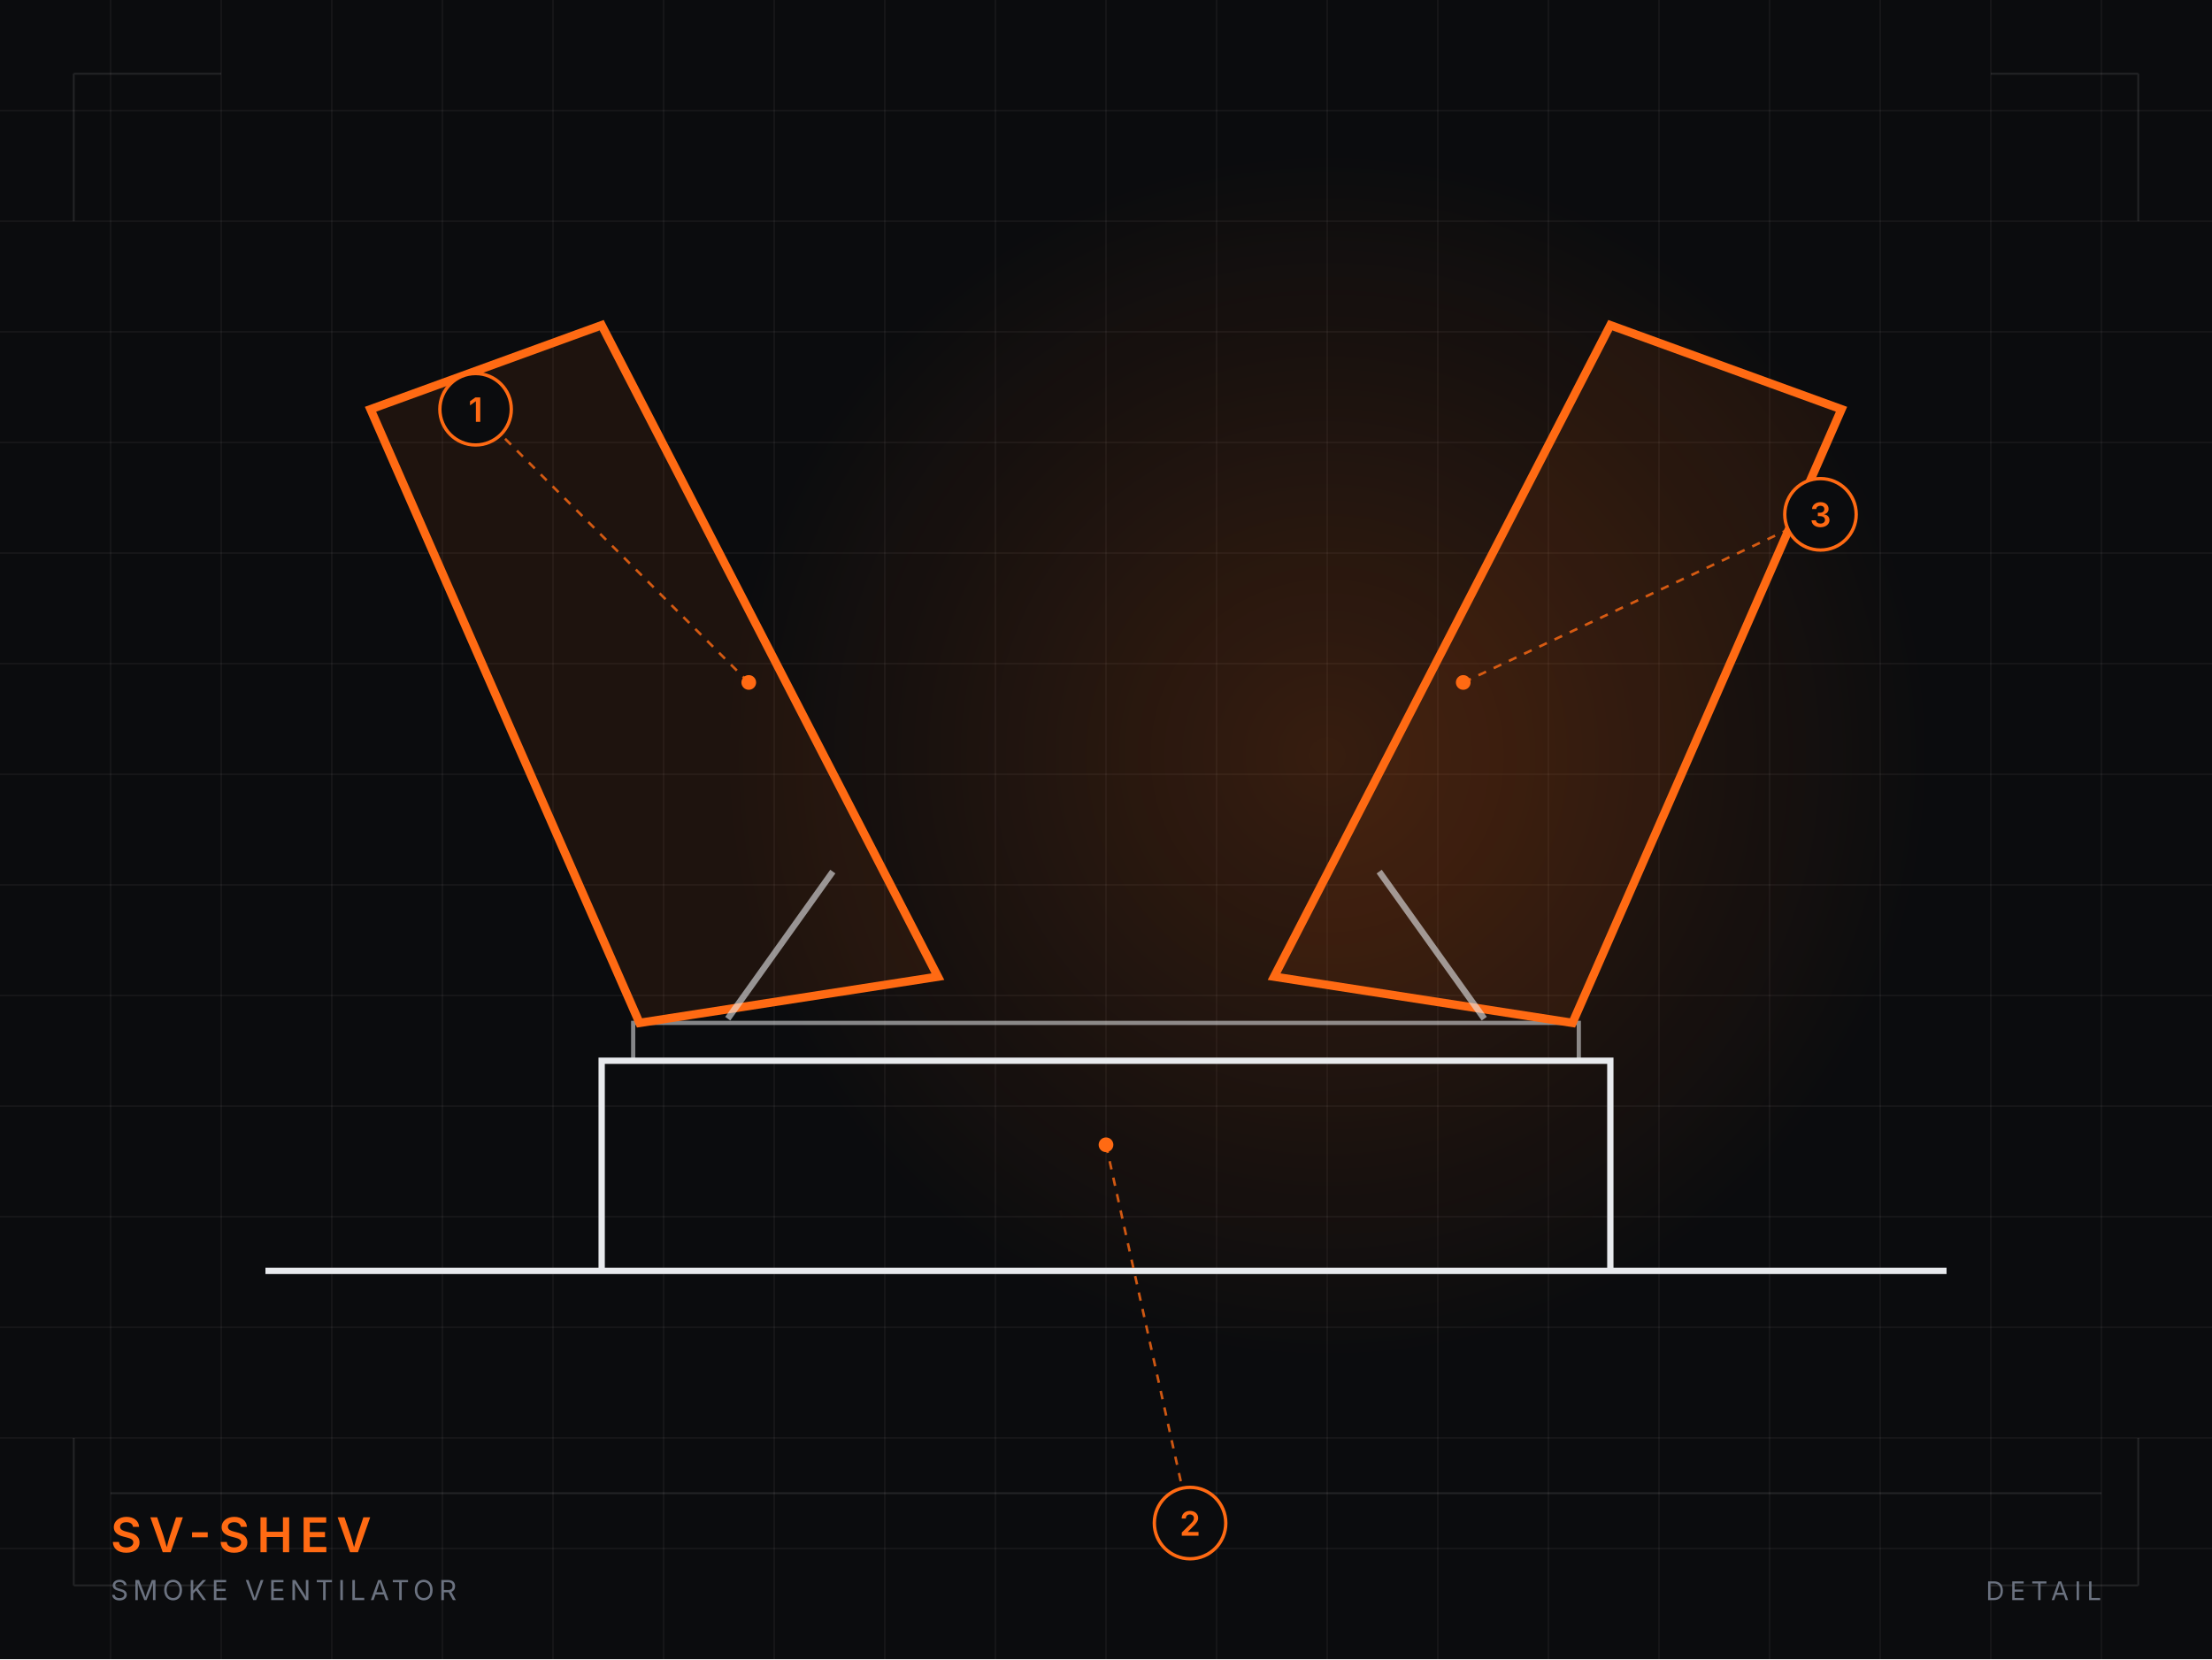
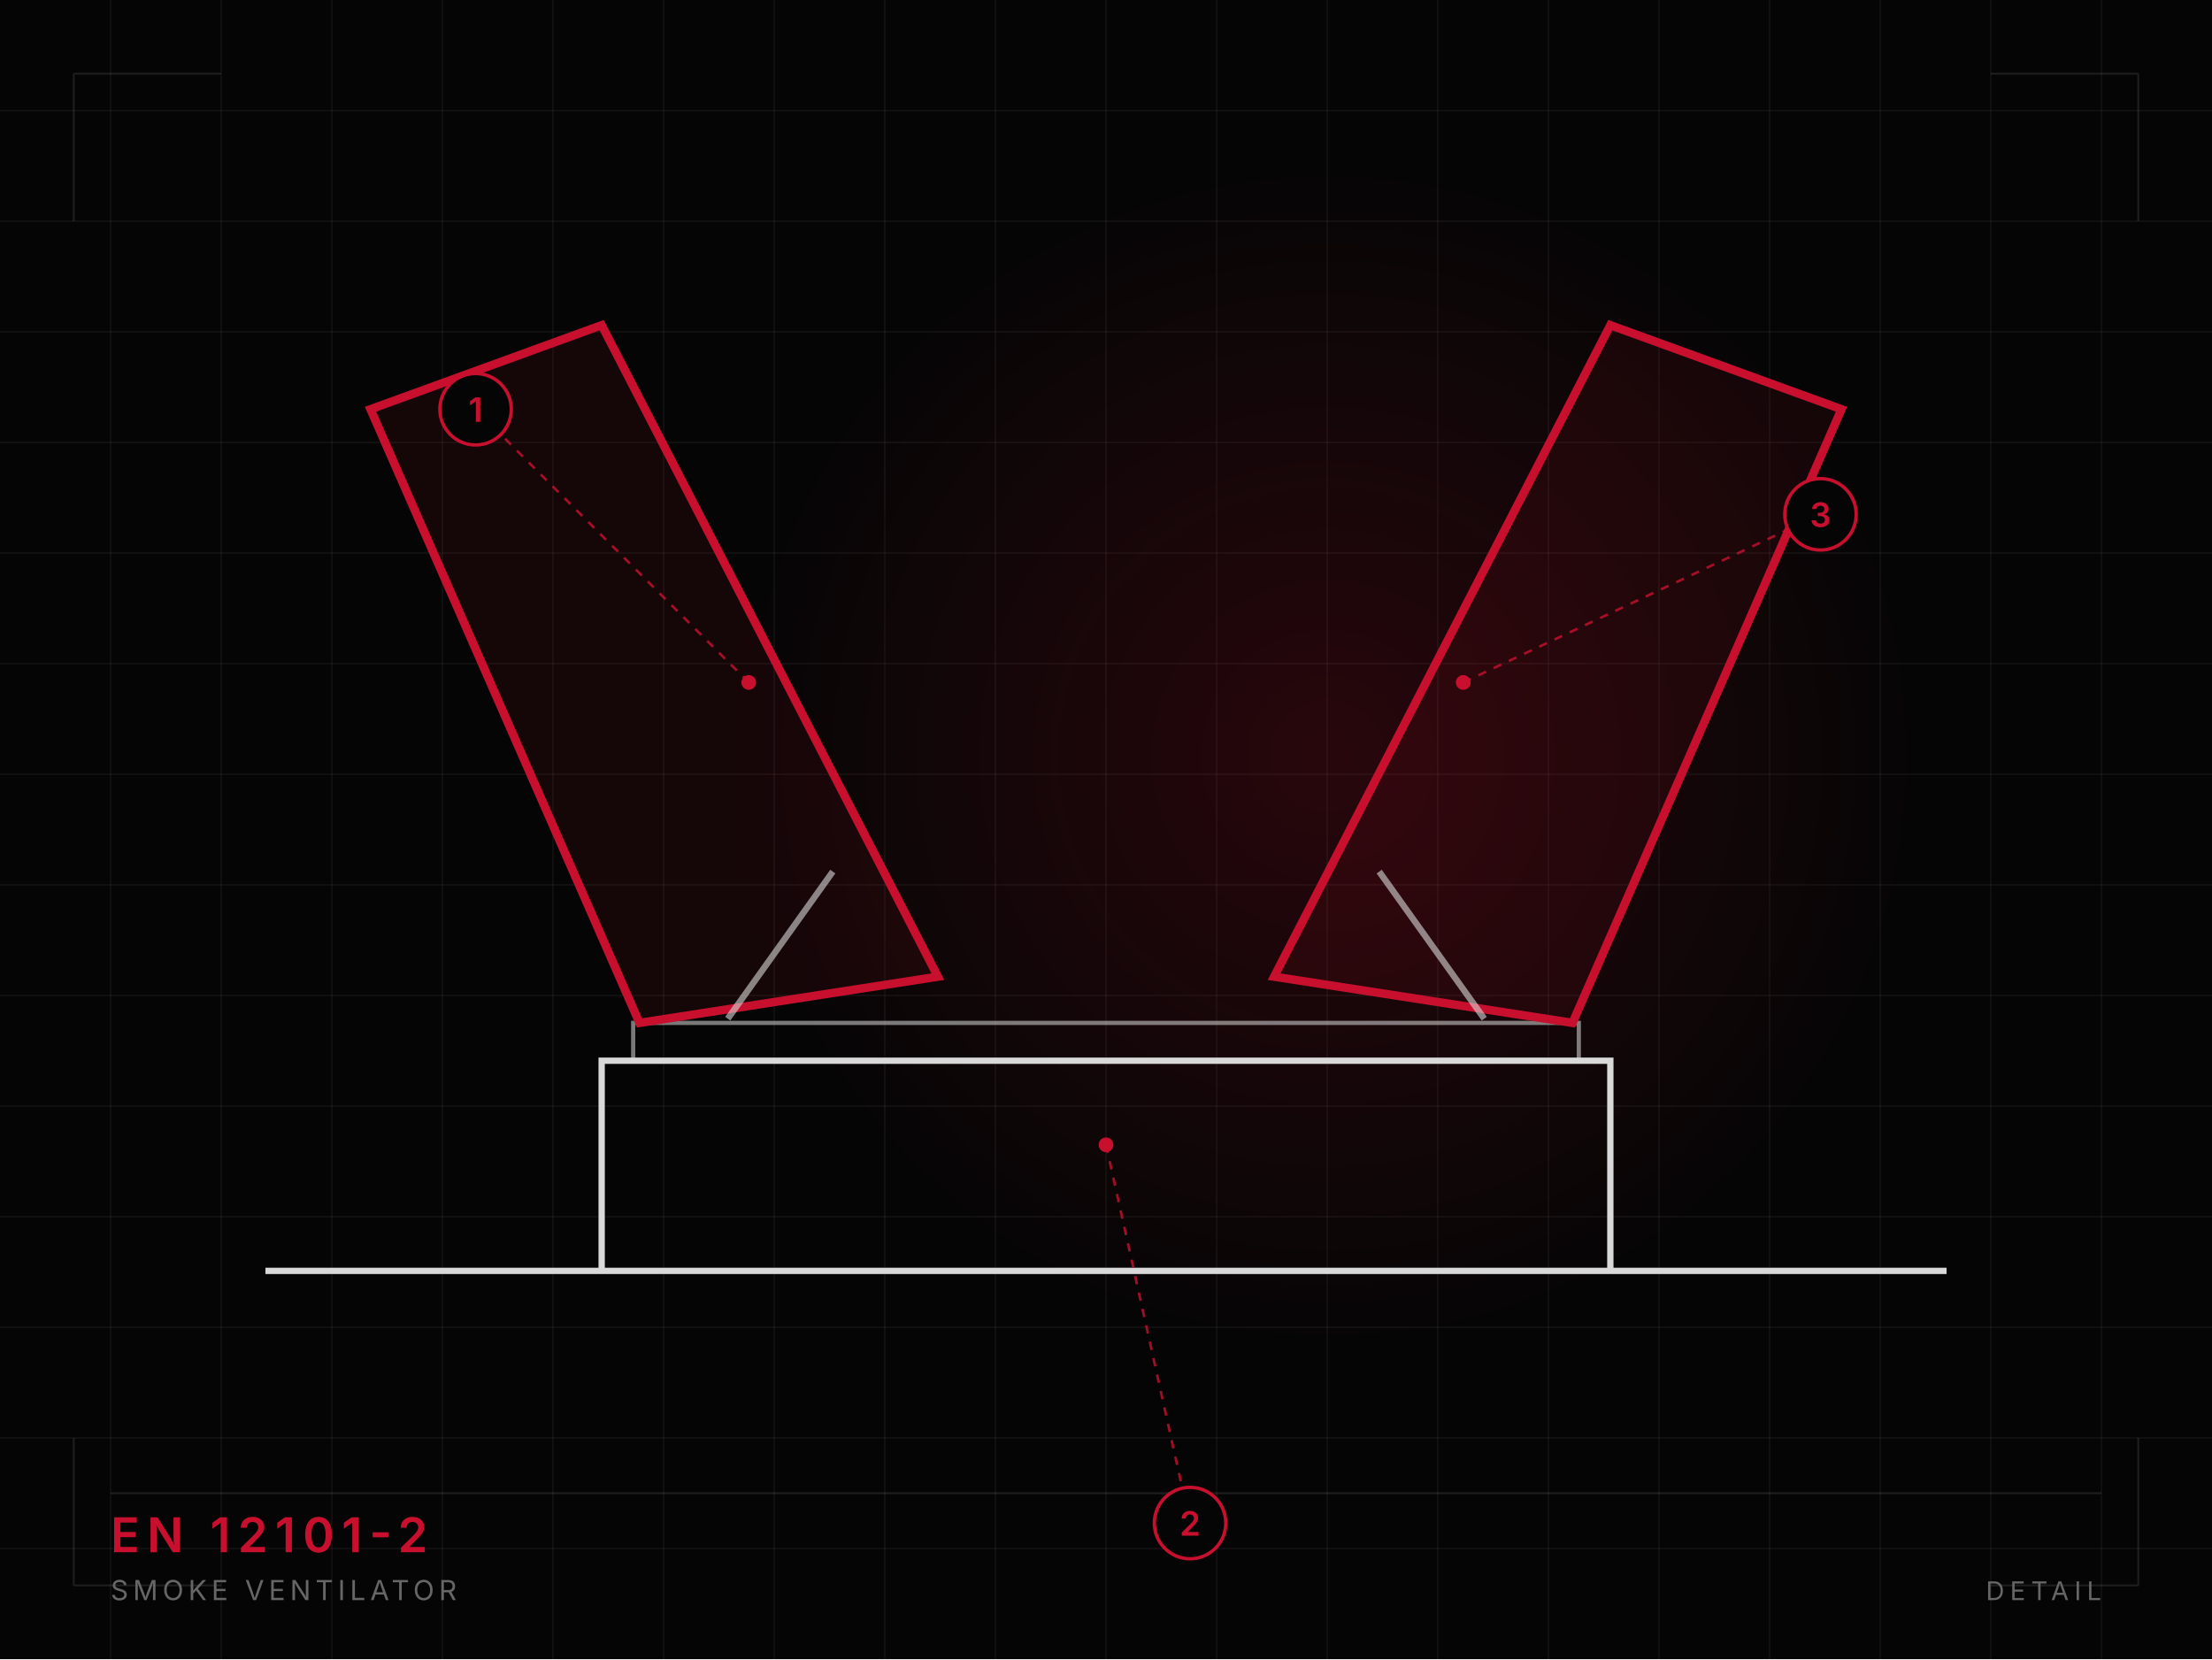
- <svg xmlns="http://www.w3.org/2000/svg" viewBox="0 0 1200 900" width="1200" height="900" role="img" aria-label="SV-SHEV detail">
+ <svg xmlns="http://www.w3.org/2000/svg" viewBox="0 0 1200 900" width="1200" height="900" role="img" aria-label="Smoke ventilator detail">
  <defs>
    <radialGradient id="glow">
-       <stop offset="0%" stop-color="#ff6a13" stop-opacity=".18" />
-       <stop offset="100%" stop-color="#ff6a13" stop-opacity="0" />
+       <stop offset="0%" stop-color="#c8102e" stop-opacity=".18" />
+       <stop offset="100%" stop-color="#c8102e" stop-opacity="0" />
    </radialGradient>
  </defs>
-   <rect width="1200" height="900" fill="#0b0c0e" />
+   <rect width="1200" height="900" fill="#050505" />
  <g stroke="#ffffff" stroke-opacity="0.045" stroke-width="1">
    <path d="M60 0V900" />
    <path d="M120 0V900" />
    <path d="M180 0V900" />
    <path d="M240 0V900" />
    <path d="M300 0V900" />
    <path d="M360 0V900" />
    <path d="M420 0V900" />
    <path d="M480 0V900" />
    <path d="M540 0V900" />
    <path d="M600 0V900" />
    <path d="M660 0V900" />
    <path d="M720 0V900" />
    <path d="M780 0V900" />
    <path d="M840 0V900" />
    <path d="M900 0V900" />
    <path d="M960 0V900" />
    <path d="M1020 0V900" />
    <path d="M1080 0V900" />
    <path d="M1140 0V900" />
    <path d="M0 60H1200" />
    <path d="M0 120H1200" />
    <path d="M0 180H1200" />
    <path d="M0 240H1200" />
    <path d="M0 300H1200" />
    <path d="M0 360H1200" />
    <path d="M0 420H1200" />
    <path d="M0 480H1200" />
    <path d="M0 540H1200" />
    <path d="M0 600H1200" />
    <path d="M0 660H1200" />
    <path d="M0 720H1200" />
    <path d="M0 780H1200" />
    <path d="M0 840H1200" />
  </g>
  <g stroke="#ffffff" stroke-opacity="0.10" stroke-width="1">
    <path d="M40 40H120M40 40V120" />
    <path d="M1160 40H1080M1160 40V120" />
    <path d="M40 860H120M40 860V780" />
    <path d="M1160 860H1080M1160 860V780" />
  </g>
  <circle cx="720" cy="410" r="330" fill="url(#glow)" />
-   <text x="60" y="842" fill="#ff6a13" font-family="Barlow Condensed,Inter,sans-serif" font-size="26" font-weight="600" letter-spacing="4">SV-SHEV</text>
-   <text x="60" y="868" fill="#6b7280" font-family="Inter,sans-serif" font-size="15" letter-spacing="2.5">SMOKE VENTILATOR</text>
-   <text x="1140" y="868" fill="#6b7280" text-anchor="end" font-family="Inter,sans-serif" font-size="14" letter-spacing="3">DETAIL</text>
+   <text x="60" y="842" fill="#c8102e" font-family="Barlow Condensed,Inter,sans-serif" font-size="26" font-weight="600" letter-spacing="4">EN 12101-2</text>
+   <text x="60" y="868" fill="#666666" font-family="Inter,sans-serif" font-size="15" letter-spacing="2.5">SMOKE VENTILATOR</text>
+   <text x="1140" y="868" fill="#666666" text-anchor="end" font-family="Inter,sans-serif" font-size="14" letter-spacing="3">DETAIL</text>
  <path d="M60 810H1140" stroke="#ffffff" stroke-opacity="0.10" />
  <g transform="translate(600 450) scale(1.14) translate(-600 -450)">
-     <path d="M200 660H1000" stroke="#e8eaed" stroke-width="3" />
-     <path d="M360 660V560H840V660" fill="none" stroke="#e8eaed" stroke-width="3" />
-     <path d="M375 560V542H825V560" fill="none" stroke="#e8eaed" stroke-opacity=".55" stroke-width="2" />
-     <path d="M378 542L250 250L360 210L520 520Z" fill="#ff6a13" fill-opacity=".08" stroke="#ff6a13" stroke-width="4" />
-     <path d="M822 542L950 250L840 210L680 520Z" fill="#ff6a13" fill-opacity=".08" stroke="#ff6a13" stroke-width="4" />
-     <path d="M420 540L470 470M780 540L730 470" stroke="#e8eaed" stroke-opacity=".6" stroke-width="3" />
+     <path d="M200 660H1000" stroke="#d9d9d9" stroke-width="3" />
+     <path d="M360 660V560H840V660" fill="none" stroke="#d9d9d9" stroke-width="3" />
+     <path d="M375 560V542H825V560" fill="none" stroke="#d9d9d9" stroke-opacity=".55" stroke-width="2" />
+     <path d="M378 542L250 250L360 210L520 520Z" fill="#c8102e" fill-opacity=".08" stroke="#c8102e" stroke-width="4" />
+     <path d="M822 542L950 250L840 210L680 520Z" fill="#c8102e" fill-opacity=".08" stroke="#c8102e" stroke-width="4" />
+     <path d="M420 540L470 470M780 540L730 470" stroke="#d9d9d9" stroke-opacity=".6" stroke-width="3" />
    <g>
-       <path d="M430 380L300 250" stroke="#ff6a13" stroke-width="1.2" stroke-dasharray="4 4" opacity=".8" />
-       <circle cx="300" cy="250" r="17" fill="#0b0c0e" stroke="#ff6a13" stroke-width="1.6" />
-       <text x="300" y="256" text-anchor="middle" fill="#ff6a13" font-family="Inter,sans-serif" font-size="16" font-weight="600">1</text>
-       <circle cx="430" cy="380" r="3.5" fill="#ff6a13" />
+       <path d="M430 380L300 250" stroke="#c8102e" stroke-width="1.2" stroke-dasharray="4 4" opacity=".8" />
+       <circle cx="300" cy="250" r="17" fill="#050505" stroke="#c8102e" stroke-width="1.6" />
+       <text x="300" y="256" text-anchor="middle" fill="#c8102e" font-family="Inter,sans-serif" font-size="16" font-weight="600">1</text>
+       <circle cx="430" cy="380" r="3.5" fill="#c8102e" />
    </g>
    <g>
-       <path d="M600 600L640 780" stroke="#ff6a13" stroke-width="1.2" stroke-dasharray="4 4" opacity=".8" />
-       <circle cx="640" cy="780" r="17" fill="#0b0c0e" stroke="#ff6a13" stroke-width="1.6" />
-       <text x="640" y="786" text-anchor="middle" fill="#ff6a13" font-family="Inter,sans-serif" font-size="16" font-weight="600">2</text>
-       <circle cx="600" cy="600" r="3.5" fill="#ff6a13" />
+       <path d="M600 600L640 780" stroke="#c8102e" stroke-width="1.2" stroke-dasharray="4 4" opacity=".8" />
+       <circle cx="640" cy="780" r="17" fill="#050505" stroke="#c8102e" stroke-width="1.6" />
+       <text x="640" y="786" text-anchor="middle" fill="#c8102e" font-family="Inter,sans-serif" font-size="16" font-weight="600">2</text>
+       <circle cx="600" cy="600" r="3.5" fill="#c8102e" />
    </g>
    <g>
-       <path d="M770 380L940 300" stroke="#ff6a13" stroke-width="1.2" stroke-dasharray="4 4" opacity=".8" />
-       <circle cx="940" cy="300" r="17" fill="#0b0c0e" stroke="#ff6a13" stroke-width="1.6" />
-       <text x="940" y="306" text-anchor="middle" fill="#ff6a13" font-family="Inter,sans-serif" font-size="16" font-weight="600">3</text>
-       <circle cx="770" cy="380" r="3.5" fill="#ff6a13" />
+       <path d="M770 380L940 300" stroke="#c8102e" stroke-width="1.2" stroke-dasharray="4 4" opacity=".8" />
+       <circle cx="940" cy="300" r="17" fill="#050505" stroke="#c8102e" stroke-width="1.6" />
+       <text x="940" y="306" text-anchor="middle" fill="#c8102e" font-family="Inter,sans-serif" font-size="16" font-weight="600">3</text>
+       <circle cx="770" cy="380" r="3.5" fill="#c8102e" />
    </g>
  </g>
</svg>
